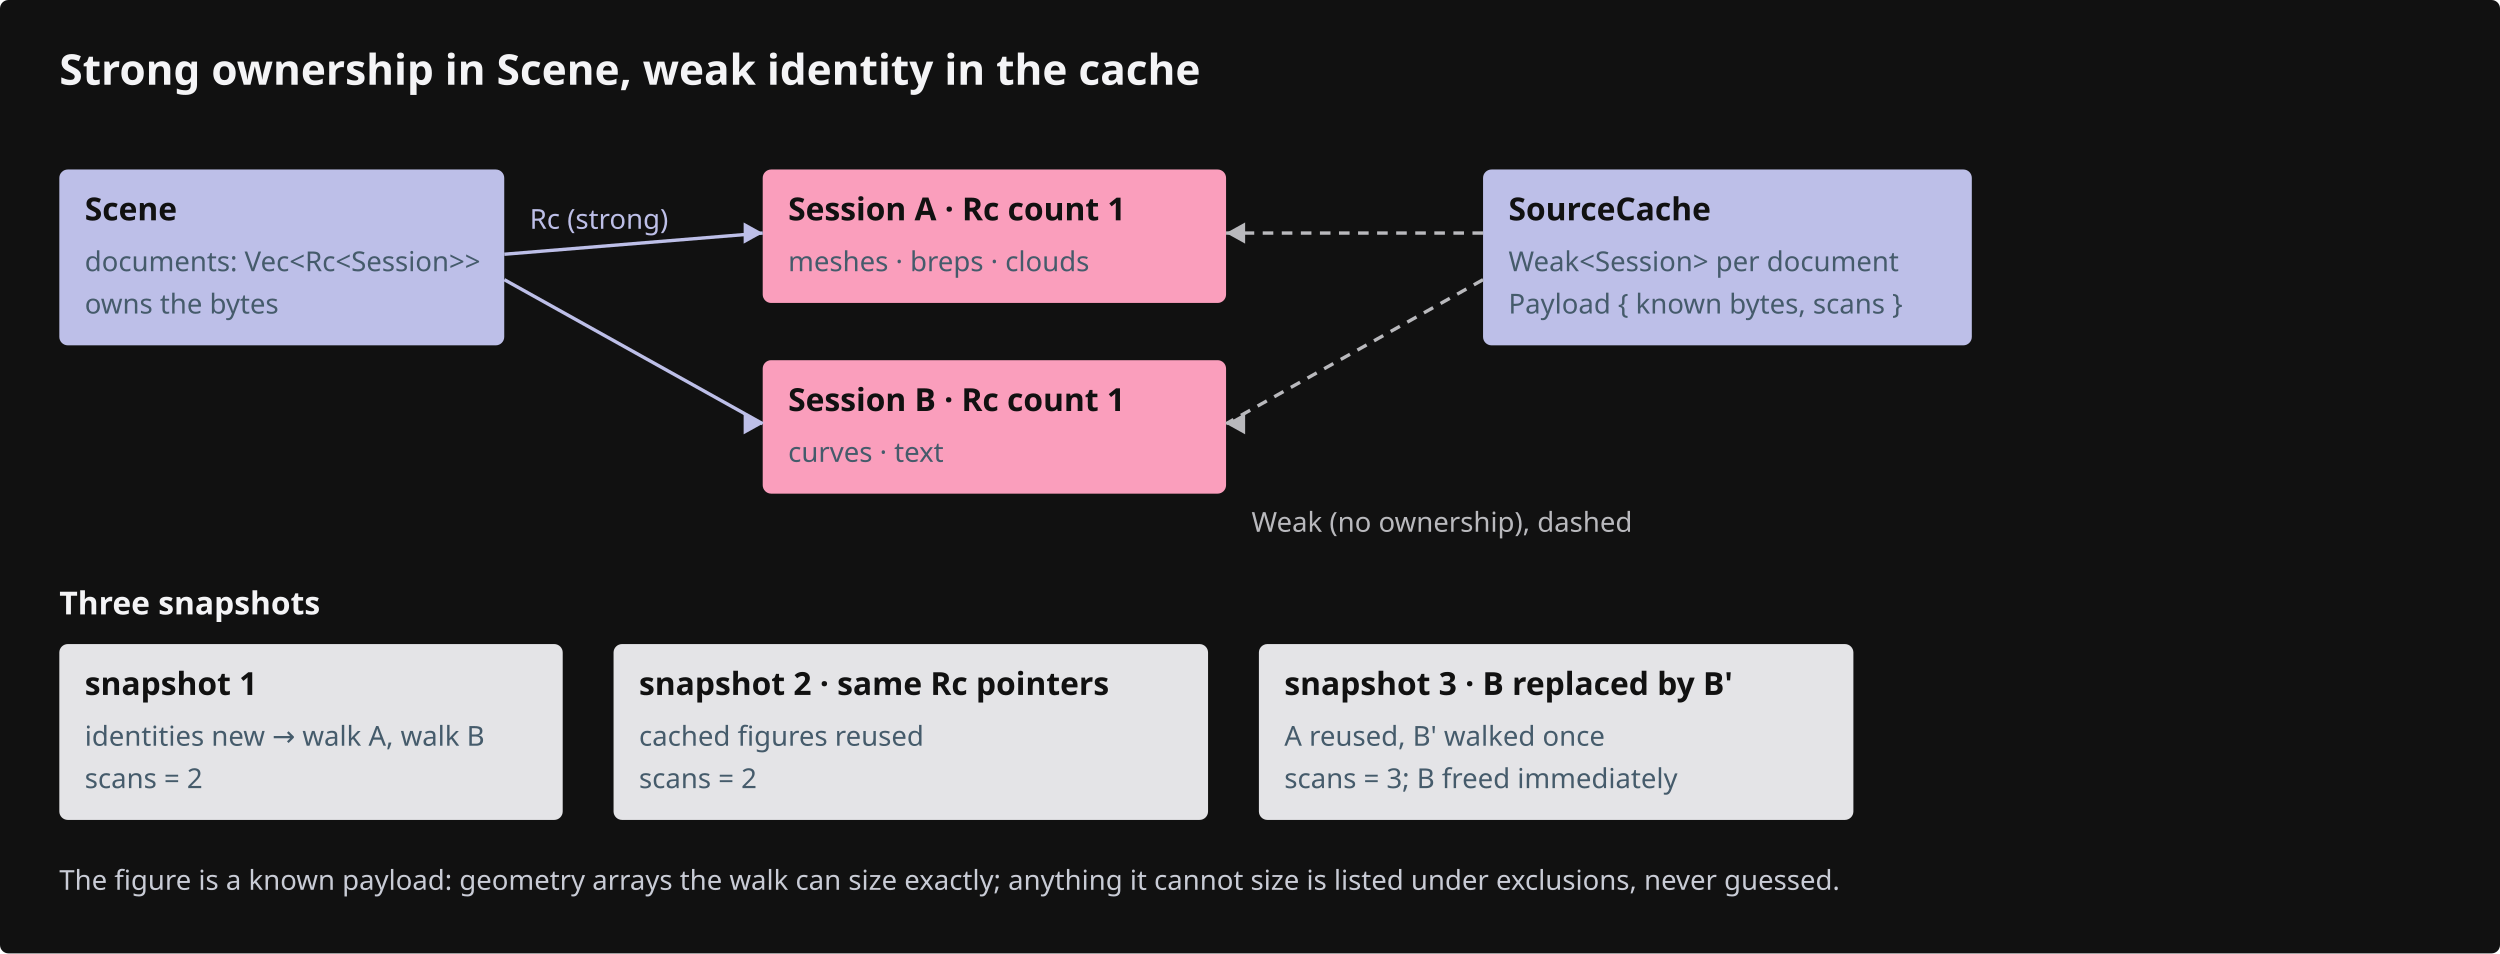
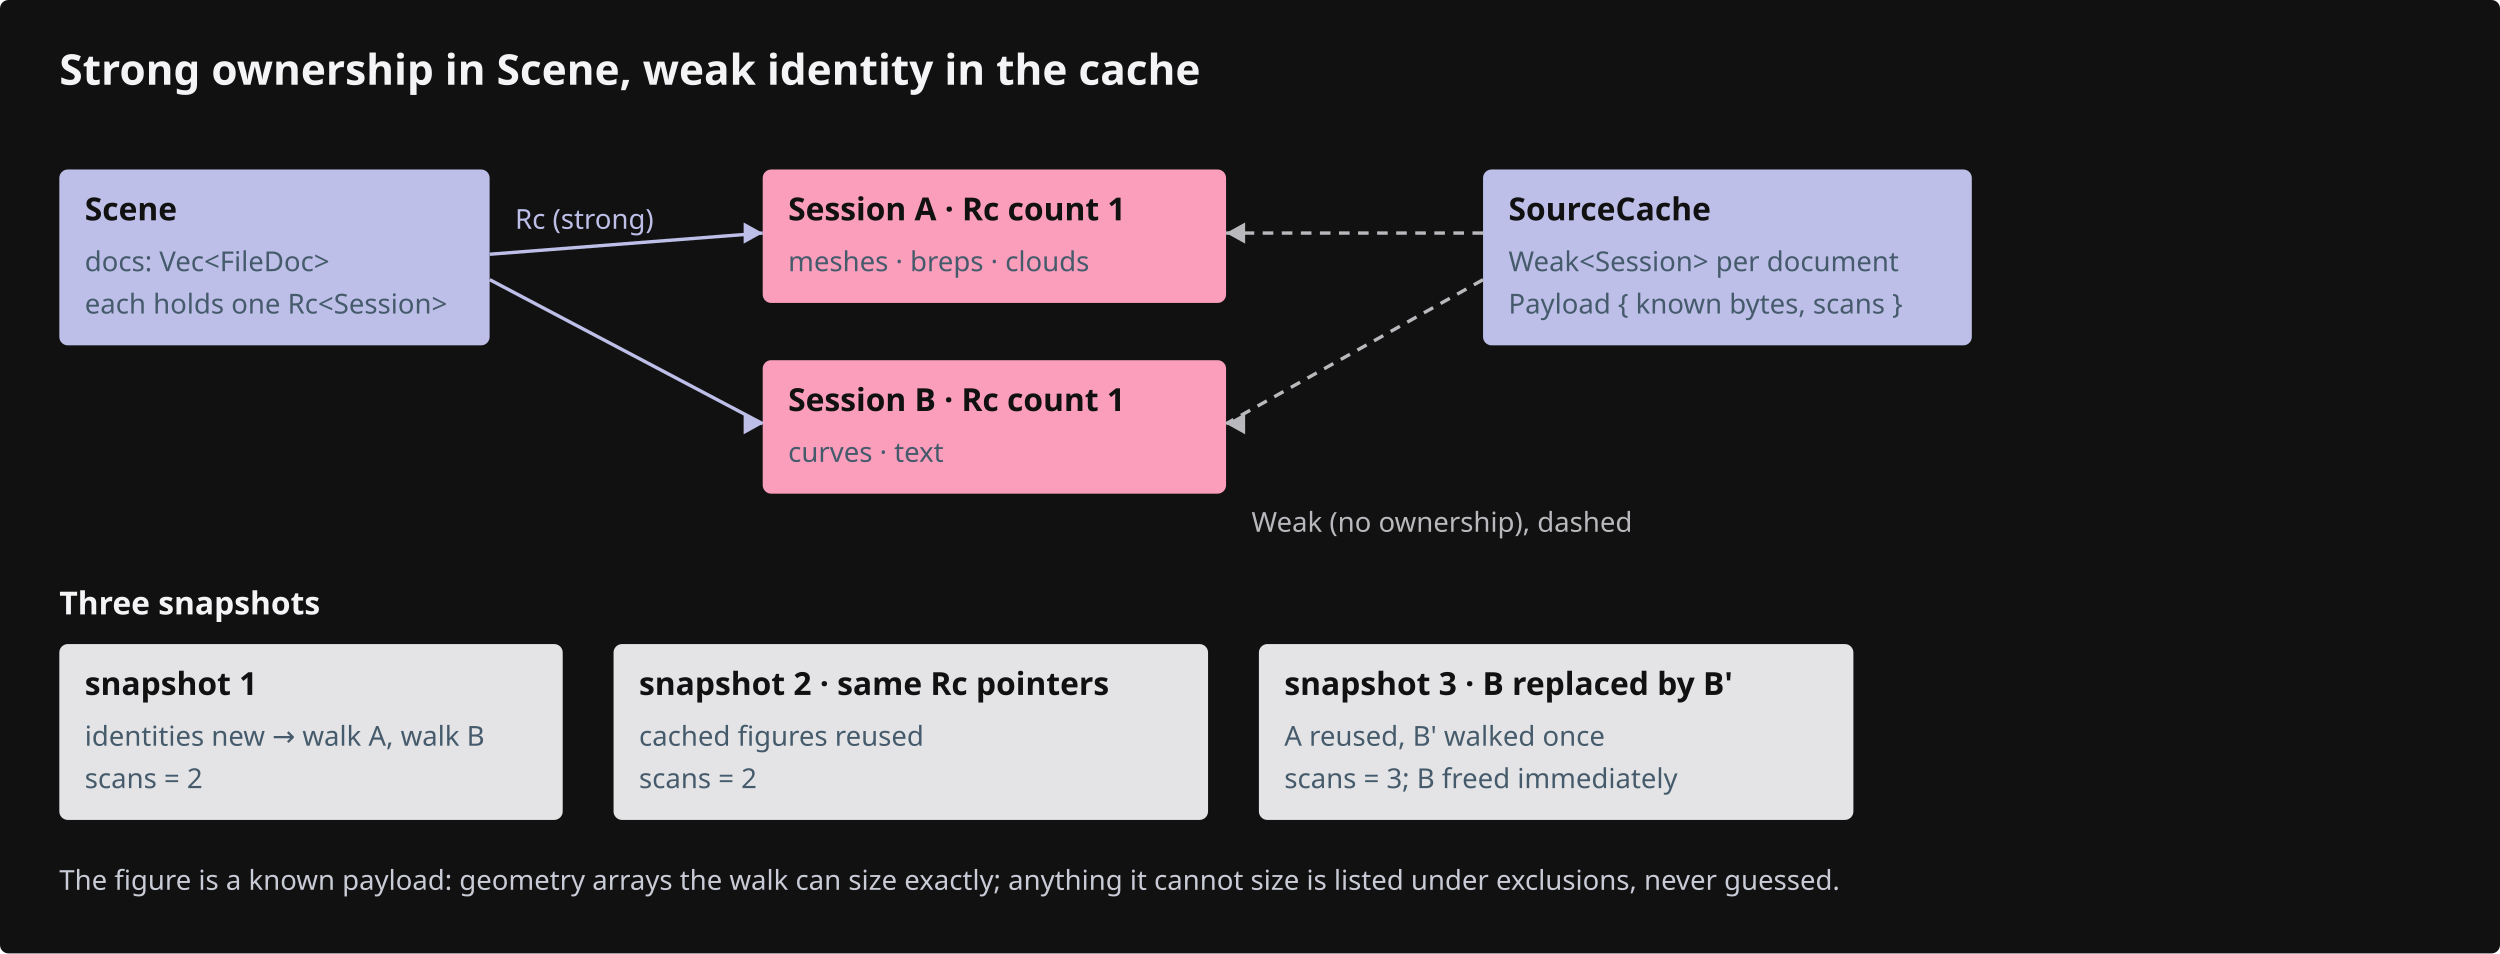
<svg xmlns="http://www.w3.org/2000/svg" viewBox="0 0 1180 450" role="img" aria-labelledby="t d">
  <defs>
    <marker id="a" markerWidth="9" markerHeight="9" refX="7" refY="3" orient="auto">
      <path d="M0,0 L7,3 L0,6" fill="#e4e4e7" />
    </marker>
  </defs>
  <style>text{font-family:system-ui,sans-serif;fill:#f4f4f6;font-size:13px}.h{font-size:20px;font-weight:700}.l{font-size:15px;font-weight:650}.s{font-size:13px;fill:#c9ccd6}.m{font-family:"DejaVu Sans Mono","Liberation Mono",monospace;font-size:12.5px;fill:#f4f4f6}.ar{fill:none;stroke:#e4e4e7;stroke-width:1.6;marker-end:url(#a)}.dash{fill:none;stroke:#e07a26;stroke-width:1.8;stroke-dasharray:7 5}</style>
  <rect width="100%" height="100%" rx="4" fill="#111111" />
-   <text class="h" xml:space="preserve" x="28.0" y="40.0" textLength="538.8" lengthAdjust="spacingAndGlyphs">Strong ownership in Scene, weak identity in the cache</text>
-   <rect data-box="0" x="28.0" y="80.0" width="210.0" height="83.0" rx="4" fill="#bdbfe8" stroke="#bdbfe8" stroke-width="0" />
+   <text class="h" xml:space="preserve" x="28.0" y="40.0" textLength="538.6" lengthAdjust="spacingAndGlyphs">Strong ownership in Scene, weak identity in the cache</text>
+   <rect data-box="0" x="28.0" y="80.0" width="203.1" height="83.0" rx="4" fill="#bdbfe8" stroke="#bdbfe8" stroke-width="0" />
  <text class="l" xml:space="preserve" x="40.0" y="104.0" style="fill:#111111" data-box="0" textLength="43.7" lengthAdjust="spacingAndGlyphs">Scene</text>
-   <text class="s" xml:space="preserve" x="40.0" y="128.0" style="fill:#455b6b" data-box="0" textLength="186.6" lengthAdjust="spacingAndGlyphs">documents: Vec&lt;Rc&lt;Session&gt;&gt;</text>
-   <text class="s" xml:space="preserve" x="40.0" y="148.0" style="fill:#455b6b" data-box="0" textLength="91.4" lengthAdjust="spacingAndGlyphs">owns the bytes</text>
+   <text class="s" xml:space="preserve" x="40.0" y="128.0" style="fill:#455b6b" data-box="0" textLength="115.6" lengthAdjust="spacingAndGlyphs">docs: Vec&lt;FileDoc&gt;</text>
+   <text class="s" xml:space="preserve" x="40.0" y="148.0" style="fill:#455b6b" data-box="0" textLength="171.1" lengthAdjust="spacingAndGlyphs">each holds one Rc&lt;Session&gt;</text>
  <rect data-box="1" x="360.0" y="80.0" width="218.7" height="63.0" rx="4" fill="#fa9ebc" stroke="#fa9ebc" stroke-width="0" />
-   <text class="l" xml:space="preserve" x="372.0" y="104.0" style="fill:#111111" data-box="1" textLength="159.2" lengthAdjust="spacingAndGlyphs">Session A · Rc count 1</text>
-   <text class="s" xml:space="preserve" x="372.0" y="128.0" style="fill:#455b6b" data-box="1" textLength="141.9" lengthAdjust="spacingAndGlyphs">meshes · breps · clouds</text>
+   <text class="l" xml:space="preserve" x="372.0" y="104.0" style="fill:#111111" data-box="1" textLength="159.3" lengthAdjust="spacingAndGlyphs">Session A · Rc count 1</text>
+   <text class="s" xml:space="preserve" x="372.0" y="128.0" style="fill:#455b6b" data-box="1" textLength="142.2" lengthAdjust="spacingAndGlyphs">meshes · breps · clouds</text>
  <rect data-box="2" x="360.0" y="170.0" width="218.7" height="63.0" rx="4" fill="#fa9ebc" stroke="#fa9ebc" stroke-width="0" />
-   <text class="l" xml:space="preserve" x="372.0" y="194.0" style="fill:#111111" data-box="2" textLength="158.9" lengthAdjust="spacingAndGlyphs">Session B · Rc count 1</text>
-   <text class="s" xml:space="preserve" x="372.0" y="218.0" style="fill:#455b6b" data-box="2" textLength="73.3" lengthAdjust="spacingAndGlyphs">curves · text</text>
+   <text class="l" xml:space="preserve" x="372.0" y="194.0" style="fill:#111111" data-box="2" textLength="159.0" lengthAdjust="spacingAndGlyphs">Session B · Rc count 1</text>
+   <text class="s" xml:space="preserve" x="372.0" y="218.0" style="fill:#455b6b" data-box="2" textLength="73.7" lengthAdjust="spacingAndGlyphs">curves · text</text>
  <rect data-box="3" x="700.0" y="80.0" width="230.7" height="83.0" rx="4" fill="#bdbfe8" stroke="#bdbfe8" stroke-width="0" />
  <text class="l" xml:space="preserve" x="712.0" y="104.0" style="fill:#111111" data-box="3" textLength="95.7" lengthAdjust="spacingAndGlyphs">SourceCache</text>
-   <text class="s" xml:space="preserve" x="712.0" y="128.0" style="fill:#455b6b" data-box="3" textLength="183.9" lengthAdjust="spacingAndGlyphs">Weak&lt;Session&gt; per document</text>
-   <text class="s" xml:space="preserve" x="712.0" y="148.0" style="fill:#455b6b" data-box="3" textLength="186.8" lengthAdjust="spacingAndGlyphs">Payload { known bytes, scans }</text>
-   <line x1="238.03" y1="120" x2="360" y2="110" stroke="#bdbfe8" stroke-width="1.6" />
+   <text class="s" xml:space="preserve" x="712.0" y="128.0" style="fill:#455b6b" data-box="3" textLength="184.6" lengthAdjust="spacingAndGlyphs">Weak&lt;Session&gt; per document</text>
+   <text class="s" xml:space="preserve" x="712.0" y="148.0" style="fill:#455b6b" data-box="3" textLength="186.1" lengthAdjust="spacingAndGlyphs">Payload { known bytes, scans }</text>
+   <line x1="231.14" y1="120" x2="360" y2="110" stroke="#bdbfe8" stroke-width="1.6" />
  <polygon points="360,110 351,105 351,115" fill="#bdbfe8" />
-   <line x1="238.03" y1="132" x2="360" y2="200" stroke="#bdbfe8" stroke-width="1.6" />
+   <line x1="231.14" y1="132" x2="360" y2="200" stroke="#bdbfe8" stroke-width="1.6" />
  <polygon points="360,200 351,195 351,205" fill="#bdbfe8" />
-   <text class="s" xml:space="preserve" x="250.0" y="108.0" style="fill:#bdbfe8" textLength="66.0" lengthAdjust="spacingAndGlyphs">Rc (strong)</text>
+   <text class="s" xml:space="preserve" x="243.1" y="108.0" style="fill:#bdbfe8" textLength="65.5" lengthAdjust="spacingAndGlyphs">Rc (strong)</text>
  <line x1="700" y1="110" x2="578.7" y2="110" stroke="#b9b9bd" stroke-width="1.6" stroke-dasharray="5 4" />
  <polygon points="578.7,110 587.7,105 587.7,115" fill="#b9b9bd" />
  <line x1="700" y1="132" x2="578.7" y2="200" stroke="#b9b9bd" stroke-width="1.6" stroke-dasharray="5 4" />
  <polygon points="578.7,200 587.7,195 587.7,205" fill="#b9b9bd" />
-   <text class="s" xml:space="preserve" x="590.7" y="251.0" style="fill:#b9b9bd" textLength="179.5" lengthAdjust="spacingAndGlyphs">Weak (no ownership), dashed</text>
+   <text class="s" xml:space="preserve" x="590.7" y="251.0" style="fill:#b9b9bd" textLength="179.8" lengthAdjust="spacingAndGlyphs">Weak (no ownership), dashed</text>
  <text class="l" xml:space="preserve" x="28.0" y="290.0" textLength="123.1" lengthAdjust="spacingAndGlyphs">Three snapshots</text>
  <rect data-box="4" x="28.0" y="304.0" width="237.6" height="83.0" rx="4" fill="#e4e4e7" stroke="#e4e4e7" stroke-width="0" />
-   <text class="l" xml:space="preserve" x="40.0" y="328.0" style="fill:#111111" data-box="4" textLength="81.4" lengthAdjust="spacingAndGlyphs">snapshot 1</text>
-   <text class="s" xml:space="preserve" x="40.0" y="352.0" style="fill:#455b6b" data-box="4" textLength="191.1" lengthAdjust="spacingAndGlyphs">identities new → walk A, walk B</text>
+   <text class="l" xml:space="preserve" x="40.0" y="328.0" style="fill:#111111" data-box="4" textLength="81.5" lengthAdjust="spacingAndGlyphs">snapshot 1</text>
+   <text class="s" xml:space="preserve" x="40.0" y="352.0" style="fill:#455b6b" data-box="4" textLength="190.8" lengthAdjust="spacingAndGlyphs">identities new → walk A, walk B</text>
  <text class="s" xml:space="preserve" x="40.0" y="372.0" style="fill:#455b6b" data-box="4" textLength="55.7" lengthAdjust="spacingAndGlyphs">scans = 2</text>
  <rect data-box="5" x="289.6" y="304.0" width="280.6" height="83.0" rx="4" fill="#e4e4e7" stroke="#e4e4e7" stroke-width="0" />
-   <text class="l" xml:space="preserve" x="301.6" y="328.0" style="fill:#111111" data-box="5" textLength="221.8" lengthAdjust="spacingAndGlyphs">snapshot 2 · same Rc pointers</text>
-   <text class="s" xml:space="preserve" x="301.6" y="352.0" style="fill:#455b6b" data-box="5" textLength="134.2" lengthAdjust="spacingAndGlyphs">cached figures reused</text>
+   <text class="l" xml:space="preserve" x="301.6" y="328.0" style="fill:#111111" data-box="5" textLength="221.9" lengthAdjust="spacingAndGlyphs">snapshot 2 · same Rc pointers</text>
+   <text class="s" xml:space="preserve" x="301.6" y="352.0" style="fill:#455b6b" data-box="5" textLength="134.5" lengthAdjust="spacingAndGlyphs">cached figures reused</text>
  <text class="s" xml:space="preserve" x="301.6" y="372.0" style="fill:#455b6b" data-box="5" textLength="55.7" lengthAdjust="spacingAndGlyphs">scans = 2</text>
  <rect data-box="6" x="594.2" y="304.0" width="280.6" height="83.0" rx="4" fill="#e4e4e7" stroke="#e4e4e7" stroke-width="0" />
-   <text class="l" xml:space="preserve" x="606.2" y="328.0" style="fill:#111111" data-box="6" textLength="211.5" lengthAdjust="spacingAndGlyphs">snapshot 3 · B replaced by B'</text>
+   <text class="l" xml:space="preserve" x="606.2" y="328.0" style="fill:#111111" data-box="6" textLength="211.7" lengthAdjust="spacingAndGlyphs">snapshot 3 · B replaced by B'</text>
  <text class="s" xml:space="preserve" x="606.2" y="352.0" style="fill:#455b6b" data-box="6" textLength="151.3" lengthAdjust="spacingAndGlyphs">A reused, B' walked once</text>
-   <text class="s" xml:space="preserve" x="606.2" y="372.0" style="fill:#455b6b" data-box="6" textLength="186.2" lengthAdjust="spacingAndGlyphs">scans = 3; B freed immediately</text>
-   <text class="s" xml:space="preserve" x="28.0" y="420.0" textLength="838.9" lengthAdjust="spacingAndGlyphs">The figure is a known payload: geometry arrays the walk can size exactly; anything it cannot size is listed under exclusions, never guessed.</text>
+   <text class="s" xml:space="preserve" x="606.2" y="372.0" style="fill:#455b6b" data-box="6" textLength="186.0" lengthAdjust="spacingAndGlyphs">scans = 3; B freed immediately</text>
+   <text class="s" xml:space="preserve" x="28.0" y="420.0" textLength="840.4" lengthAdjust="spacingAndGlyphs">The figure is a known payload: geometry arrays the walk can size exactly; anything it cannot size is listed under exclusions, never guessed.</text>
</svg>
